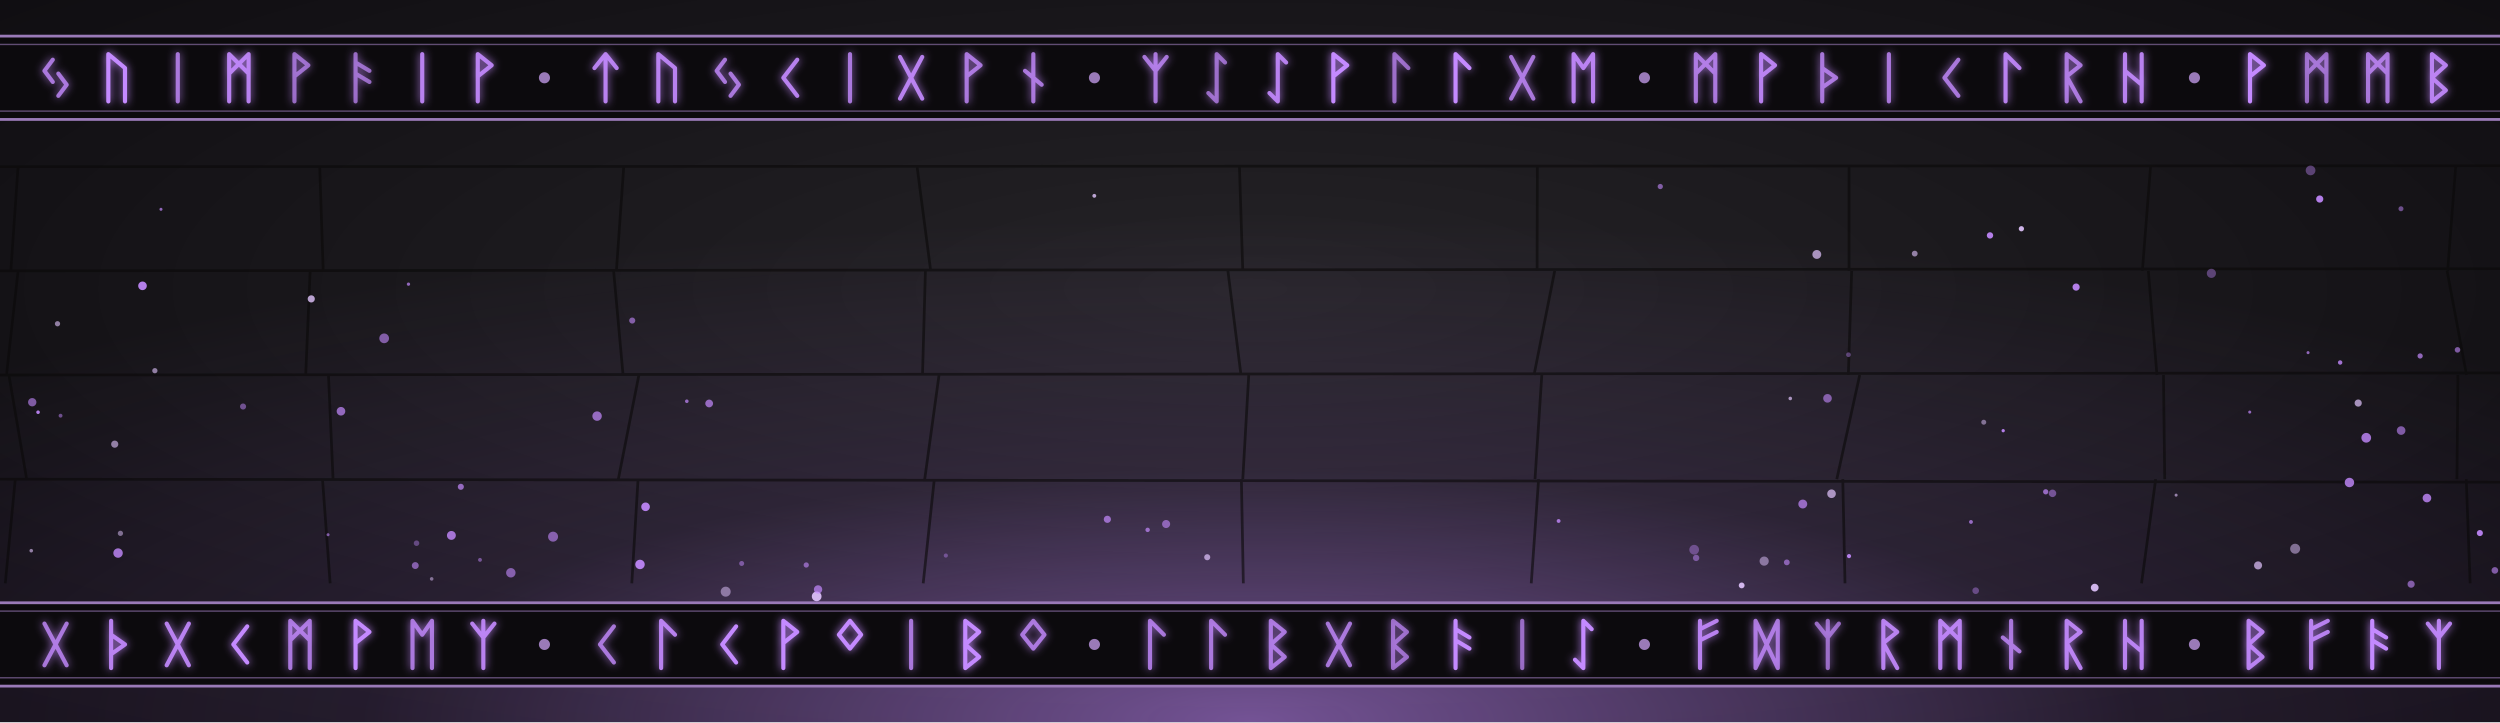
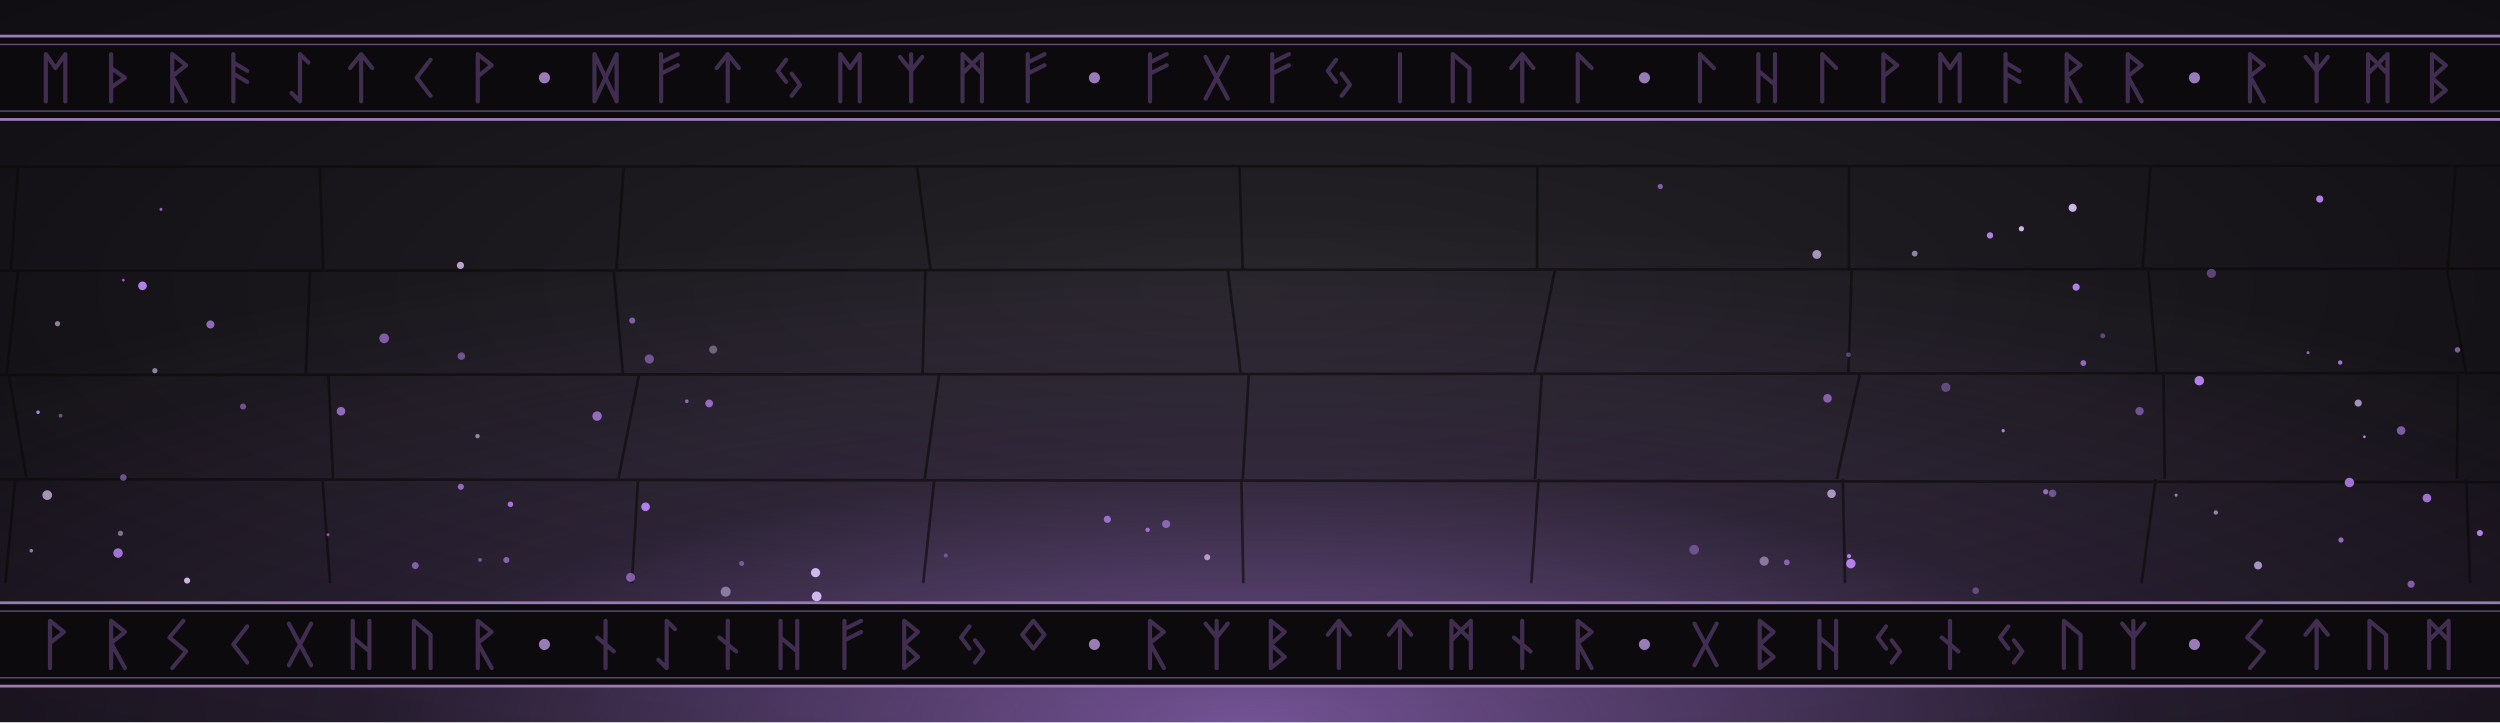
<svg xmlns="http://www.w3.org/2000/svg" viewBox="0 0 1800 520" preserveAspectRatio="xMidYMid slice">
  <defs>
    <radialGradient id="pedra" cx="50%" cy="40%" r="80%">
      <stop offset="0" stop-color="#252327" />
      <stop offset=".7" stop-color="#121014" />
      <stop offset="1" stop-color="#0c0a0d" />
    </radialGradient>
    <radialGradient id="brasa" cx="50%" cy="100%" r="70%">
      <stop offset="0" stop-color="#c48aff" stop-opacity=".55" />
      <stop offset=".5" stop-color="#c48aff" stop-opacity=".12" />
      <stop offset="1" stop-color="#c48aff" stop-opacity="0" />
    </radialGradient>
-     <filter id="acesa" x="-50%" y="-50%" width="200%" height="200%">
-       <feGaussianBlur stdDeviation="3" result="b" />
-       <feMerge>
-         <feMergeNode in="b" />
-         <feMergeNode in="SourceGraphic" />
-       </feMerge>
-     </filter>
  </defs>
  <rect width="1800" height="520" fill="url(#pedra)" />
  <rect width="1800" height="520" fill="url(#brasa)" />
  <g stroke="#0a0909" stroke-width="2" fill="none" opacity=".6">
    <line x1="0" y1="120" x2="1800" y2="119.349" />
    <line x1="13" y1="120" x2="7.8" y2="195" />
    <line x1="230.2" y1="120" x2="232.7" y2="195" />
    <line x1="449.1" y1="120" x2="443.8" y2="195" />
    <line x1="660.3" y1="120" x2="670.1" y2="195" />
    <line x1="892.4" y1="120" x2="894.8" y2="195" />
    <line x1="1106.9" y1="120" x2="1106.7" y2="195" />
    <line x1="1331.3" y1="120" x2="1331.3" y2="195" />
    <line x1="1548.4" y1="120" x2="1542.5" y2="195" />
    <line x1="1768.1" y1="120" x2="1762.3" y2="195" />
    <line x1="0" y1="195" x2="1800" y2="193.463" />
    <line x1="13" y1="195" x2="4.7" y2="270" />
    <line x1="223.3" y1="195" x2="220.1" y2="270" />
    <line x1="441.8" y1="195" x2="448.6" y2="270" />
    <line x1="666.3" y1="195" x2="664.2" y2="270" />
    <line x1="884.1" y1="195" x2="893.5" y2="270" />
    <line x1="1119.4" y1="195" x2="1104.5" y2="270" />
    <line x1="1333.2" y1="195" x2="1330.8" y2="270" />
    <line x1="1546.8" y1="195" x2="1553" y2="270" />
    <line x1="1761.9" y1="195" x2="1775.9" y2="270" />
    <line x1="0" y1="270" x2="1800" y2="268.523" />
    <line x1="6.4" y1="270" x2="19.2" y2="345" />
    <line x1="236.5" y1="270" x2="239.8" y2="345" />
    <line x1="460" y1="270" x2="445.2" y2="345" />
    <line x1="676.1" y1="270" x2="665.8" y2="345" />
    <line x1="899.1" y1="270" x2="894.8" y2="345" />
    <line x1="1110.1" y1="270" x2="1105.2" y2="345" />
    <line x1="1339" y1="270" x2="1322.5" y2="345" />
    <line x1="1557.7" y1="270" x2="1558.6" y2="345" />
    <line x1="1769.7" y1="270" x2="1769" y2="345" />
    <line x1="0" y1="345" x2="1800" y2="347.165" />
    <line x1="11" y1="345" x2="3.8" y2="420" />
    <line x1="232.2" y1="345" x2="237.7" y2="420" />
    <line x1="459.4" y1="345" x2="454.9" y2="420" />
    <line x1="672.7" y1="345" x2="664.7" y2="420" />
    <line x1="893.8" y1="345" x2="895.2" y2="420" />
    <line x1="1107.8" y1="345" x2="1102.5" y2="420" />
    <line x1="1326.8" y1="345" x2="1328.4" y2="420" />
    <line x1="1552.1" y1="345" x2="1541.9" y2="420" />
    <line x1="1775.7" y1="345" x2="1778.5" y2="420" />
  </g>
  <rect x="-4" y="26" width="1808" height="60" fill="#0c0a0d" stroke="#9a7ab8" stroke-width="2" />
  <line x1="0" y1="32" x2="1800" y2="32" stroke="#9a7ab8" stroke-width="1" opacity=".6" />
  <line x1="0" y1="80" x2="1800" y2="80" stroke="#9a7ab8" stroke-width="1" opacity=".6" />
-   <g fill="none" stroke="#c48aff" stroke-width="3" stroke-linecap="round" stroke-linejoin="round" filter="url(#acesa)">
-     <path transform="translate(30 39)" d="M8 4L2 12L8 20M12 14L18 22L12 30" opacity="0.8" />
-     <path transform="translate(74 39)" d="M4 34V0L16 10V34" opacity="1" />
-     <path transform="translate(118 39)" d="M10 0V34" opacity="0.8" />
-     <path transform="translate(162 39)" d="M3 34V0L17 14M17 34V0L3 14" opacity="0.9" />
-     <path transform="translate(206 39)" d="M6 34V0L16 8L6 16" opacity="0.7" />
-     <path transform="translate(250 39)" d="M6 0V34M6 6L16 12M6 14L16 20" opacity="0.7" />
-     <path transform="translate(294 39)" d="M10 0V34" opacity="0.9" />
-     <path transform="translate(338 39)" d="M6 34V0L16 8L6 16" opacity="0.9" />
-   </g>
  <circle cx="392" cy="56" r="4" fill="#9a7ab8" />
-   <g fill="none" stroke="#c48aff" stroke-width="3" stroke-linecap="round" stroke-linejoin="round" filter="url(#acesa)">
-     <path transform="translate(426 39)" d="M10 0V34M10 0L2 10M10 0L18 10" opacity="0.9" />
-     <path transform="translate(470 39)" d="M4 34V0L16 10V34" opacity="0.9" />
-     <path transform="translate(514 39)" d="M8 4L2 12L8 20M12 14L18 22L12 30" opacity="0.8" />
-     <path transform="translate(558 39)" d="M16 4L6 17L16 30" opacity="0.9" />
-     <path transform="translate(602 39)" d="M10 0V34" opacity="0.8" />
-     <path transform="translate(646 39)" d="M2 2L18 32M18 2L2 32" opacity="0.9" />
-     <path transform="translate(690 39)" d="M6 34V0L16 8L6 16" opacity="0.8" />
-     <path transform="translate(734 39)" d="M10 0V34M4 12L16 22" opacity="0.8" />
-   </g>
  <circle cx="788" cy="56" r="4" fill="#9a7ab8" />
-   <g fill="none" stroke="#c48aff" stroke-width="3" stroke-linecap="round" stroke-linejoin="round" filter="url(#acesa)">
-     <path transform="translate(822 39)" d="M10 0V34M10 12L2 2M10 12L18 2" opacity="0.8" />
-     <path transform="translate(866 39)" d="M10 0V34M10 0L16 6M10 34L4 28" opacity="0.7" />
-     <path transform="translate(910 39)" d="M10 0V34M10 0L16 6M10 34L4 28" opacity="0.9" />
-     <path transform="translate(954 39)" d="M6 34V0L16 8L6 16" opacity="1" />
-     <path transform="translate(998 39)" d="M6 0V34M6 0L16 10" opacity="0.7" />
-     <path transform="translate(1042 39)" d="M6 0V34M6 0L16 10" opacity="1" />
-     <path transform="translate(1086 39)" d="M2 2L18 32M18 2L2 32" opacity="0.8" />
-     <path transform="translate(1130 39)" d="M3 34V0L10 10L17 0V34" opacity="0.9" />
-   </g>
  <circle cx="1184" cy="56" r="4" fill="#9a7ab8" />
-   <g fill="none" stroke="#c48aff" stroke-width="3" stroke-linecap="round" stroke-linejoin="round" filter="url(#acesa)">
-     <path transform="translate(1218 39)" d="M3 34V0L17 14M17 34V0L3 14" opacity="0.8" />
-     <path transform="translate(1262 39)" d="M6 34V0L16 8L6 16" opacity="0.9" />
-     <path transform="translate(1306 39)" d="M6 0V34M6 10L16 17L6 24" opacity="0.8" />
-     <path transform="translate(1350 39)" d="M10 0V34" opacity="0.8" />
-     <path transform="translate(1394 39)" d="M16 4L6 17L16 30" opacity="0.8" />
-     <path transform="translate(1438 39)" d="M6 0V34M6 0L16 10" opacity="0.9" />
-     <path transform="translate(1482 39)" d="M6 34V0L16 8L6 16L16 34" opacity="0.8" />
-     <path transform="translate(1526 39)" d="M4 0V34M16 0V34M4 12L16 22" opacity="0.9" />
-   </g>
  <circle cx="1580" cy="56" r="4" fill="#9a7ab8" />
-   <g fill="none" stroke="#c48aff" stroke-width="3" stroke-linecap="round" stroke-linejoin="round" filter="url(#acesa)">
-     <path transform="translate(1614 39)" d="M6 34V0L16 8L6 16" opacity="1" />
-     <path transform="translate(1658 39)" d="M3 34V0L17 14M17 34V0L3 14" opacity="0.7" />
-     <path transform="translate(1702 39)" d="M3 34V0L17 14M17 34V0L3 14" opacity="0.8" />
-     <path transform="translate(1746 39)" d="M5 0V34M5 0L15 8L5 17L15 26L5 34" opacity="0.9" />
-   </g>
  <rect x="-4" y="434" width="1808" height="60" fill="#0c0a0d" stroke="#9a7ab8" stroke-width="2" />
  <line x1="0" y1="440" x2="1800" y2="440" stroke="#9a7ab8" stroke-width="1" opacity=".6" />
  <line x1="0" y1="488" x2="1800" y2="488" stroke="#9a7ab8" stroke-width="1" opacity=".6" />
-   <g fill="none" stroke="#c48aff" stroke-width="3" stroke-linecap="round" stroke-linejoin="round" filter="url(#acesa)">
-     <path transform="translate(30 447)" d="M2 2L18 32M18 2L2 32" opacity="0.8" />
-     <path transform="translate(74 447)" d="M6 0V34M6 10L16 17L6 24" opacity="0.9" />
-     <path transform="translate(118 447)" d="M2 2L18 32M18 2L2 32" opacity="0.9" />
-     <path transform="translate(162 447)" d="M16 4L6 17L16 30" opacity="1" />
-     <path transform="translate(206 447)" d="M3 34V0L17 14M17 34V0L3 14" opacity="0.8" />
-     <path transform="translate(250 447)" d="M6 34V0L16 8L6 16" opacity="1" />
-     <path transform="translate(294 447)" d="M3 34V0L10 10L17 0V34" opacity="0.8" />
-     <path transform="translate(338 447)" d="M10 0V34M10 12L2 2M10 12L18 2" opacity="0.9" />
+   <circle cx="392" cy="464" r="4" fill="#9a7ab8" />
+   <circle cx="788" cy="464" r="4" fill="#9a7ab8" />
+   <circle cx="1184" cy="464" r="4" fill="#9a7ab8" />
+   <circle cx="1580" cy="464" r="4" fill="#9a7ab8" />
+   <g fill="none" stroke="#c48aff" stroke-width="3" stroke-linecap="round" stroke-linejoin="round" opacity=".28">
+     <path transform="translate(30 39)" d="M3 34V0L10 10L17 0V34" />
+     <path transform="translate(74 39)" d="M6 0V34M6 10L16 17L6 24" />
+     <path transform="translate(118 39)" d="M6 34V0L16 8L6 16L16 34" />
+     <path transform="translate(162 39)" d="M6 0V34M6 6L16 12M6 14L16 20" />
+     <path transform="translate(206 39)" d="M10 0V34M10 0L16 6M10 34L4 28" />
+     <path transform="translate(250 39)" d="M10 0V34M10 0L2 10M10 0L18 10" />
+     <path transform="translate(294 39)" d="M16 4L6 17L16 30" />
+     <path transform="translate(338 39)" d="M6 34V0L16 8L6 16" />
+     <path transform="translate(426 39)" d="M2 0V34L18 0V34L2 0" />
+     <path transform="translate(470 39)" d="M6 0V34M6 6L18 0M6 14L18 8" />
+     <path transform="translate(514 39)" d="M10 0V34M10 0L2 10M10 0L18 10" />
+     <path transform="translate(558 39)" d="M8 4L2 12L8 20M12 14L18 22L12 30" />
+     <path transform="translate(602 39)" d="M3 34V0L10 10L17 0V34" />
+     <path transform="translate(646 39)" d="M10 0V34M10 12L2 2M10 12L18 2" />
+     <path transform="translate(690 39)" d="M3 34V0L17 14M17 34V0L3 14" />
+     <path transform="translate(734 39)" d="M6 0V34M6 6L18 0M6 14L18 8" />
+     <path transform="translate(822 39)" d="M6 0V34M6 6L18 0M6 14L18 8" />
+     <path transform="translate(866 39)" d="M2 2L18 32M18 2L2 32" />
+     <path transform="translate(910 39)" d="M6 0V34M6 6L18 0M6 14L18 8" />
+     <path transform="translate(954 39)" d="M8 4L2 12L8 20M12 14L18 22L12 30" />
+     <path transform="translate(998 39)" d="M10 0V34" />
+     <path transform="translate(1042 39)" d="M4 34V0L16 10V34" />
+     <path transform="translate(1086 39)" d="M10 0V34M10 0L2 10M10 0L18 10" />
+     <path transform="translate(1130 39)" d="M6 0V34M6 0L16 10" />
+     <path transform="translate(1218 39)" d="M6 0V34M6 0L16 10" />
+     <path transform="translate(1262 39)" d="M4 0V34M16 0V34M4 12L16 22" />
+     <path transform="translate(1306 39)" d="M6 0V34M6 0L16 10" />
+     <path transform="translate(1350 39)" d="M6 34V0L16 8L6 16" />
+     <path transform="translate(1394 39)" d="M3 34V0L10 10L17 0V34" />
+     <path transform="translate(1438 39)" d="M6 0V34M6 6L16 12M6 14L16 20" />
+     <path transform="translate(1482 39)" d="M6 34V0L16 8L6 16L16 34" />
+     <path transform="translate(1526 39)" d="M6 34V0L16 8L6 16L16 34" />
+     <path transform="translate(1614 39)" d="M6 34V0L16 8L6 16L16 34" />
+     <path transform="translate(1658 39)" d="M10 0V34M10 12L2 2M10 12L18 2" />
+     <path transform="translate(1702 39)" d="M3 34V0L17 14M17 34V0L3 14" />
+     <path transform="translate(1746 39)" d="M5 0V34M5 0L15 8L5 17L15 26L5 34" />
+     <path transform="translate(30 447)" d="M6 34V0L16 8L6 16" />
+     <path transform="translate(74 447)" d="M6 34V0L16 8L6 16L16 34" />
+     <path transform="translate(118 447)" d="M14 0L4 12L16 22L6 34" />
+     <path transform="translate(162 447)" d="M16 4L6 17L16 30" />
+     <path transform="translate(206 447)" d="M2 2L18 32M18 2L2 32" />
+     <path transform="translate(250 447)" d="M4 0V34M16 0V34M4 12L16 22" />
+     <path transform="translate(294 447)" d="M4 34V0L16 10V34" />
+     <path transform="translate(338 447)" d="M6 34V0L16 8L6 16L16 34" />
+     <path transform="translate(426 447)" d="M10 0V34M4 12L16 22" />
+     <path transform="translate(470 447)" d="M10 0V34M10 0L16 6M10 34L4 28" />
+     <path transform="translate(514 447)" d="M10 0V34M4 12L16 22" />
+     <path transform="translate(558 447)" d="M4 0V34M16 0V34M4 12L16 22" />
+     <path transform="translate(602 447)" d="M6 0V34M6 6L18 0M6 14L18 8" />
+     <path transform="translate(646 447)" d="M5 0V34M5 0L15 8L5 17L15 26L5 34" />
+     <path transform="translate(690 447)" d="M8 4L2 12L8 20M12 14L18 22L12 30" />
+     <path transform="translate(734 447)" d="M10 0L18 10L10 20L2 10Z" />
+     <path transform="translate(822 447)" d="M6 34V0L16 8L6 16L16 34" />
+     <path transform="translate(866 447)" d="M10 0V34M10 12L2 2M10 12L18 2" />
+     <path transform="translate(910 447)" d="M5 0V34M5 0L15 8L5 17L15 26L5 34" />
+     <path transform="translate(954 447)" d="M10 0V34M10 0L2 10M10 0L18 10" />
+     <path transform="translate(998 447)" d="M10 0V34M10 0L2 10M10 0L18 10" />
+     <path transform="translate(1042 447)" d="M3 34V0L17 14M17 34V0L3 14" />
+     <path transform="translate(1086 447)" d="M10 0V34M4 12L16 22" />
+     <path transform="translate(1130 447)" d="M6 34V0L16 8L6 16L16 34" />
+     <path transform="translate(1218 447)" d="M2 2L18 32M18 2L2 32" />
+     <path transform="translate(1262 447)" d="M5 0V34M5 0L15 8L5 17L15 26L5 34" />
+     <path transform="translate(1306 447)" d="M4 0V34M16 0V34M4 12L16 22" />
+     <path transform="translate(1350 447)" d="M8 4L2 12L8 20M12 14L18 22L12 30" />
+     <path transform="translate(1394 447)" d="M10 0V34M4 12L16 22" />
+     <path transform="translate(1438 447)" d="M8 4L2 12L8 20M12 14L18 22L12 30" />
+     <path transform="translate(1482 447)" d="M4 34V0L16 10V34" />
+     <path transform="translate(1526 447)" d="M10 0V34M10 12L2 2M10 12L18 2" />
+     <path transform="translate(1614 447)" d="M14 0L4 12L16 22L6 34" />
+     <path transform="translate(1658 447)" d="M10 0V34M10 0L2 10M10 0L18 10" />
+     <path transform="translate(1702 447)" d="M4 34V0L16 10V34" />
+     <path transform="translate(1746 447)" d="M3 34V0L17 14M17 34V0L3 14" />
  </g>
-   <circle cx="392" cy="464" r="4" fill="#9a7ab8" />
-   <g fill="none" stroke="#c48aff" stroke-width="3" stroke-linecap="round" stroke-linejoin="round" filter="url(#acesa)">
-     <path transform="translate(426 447)" d="M16 4L6 17L16 30" opacity="0.8" />
-     <path transform="translate(470 447)" d="M6 0V34M6 0L16 10" opacity="0.9" />
-     <path transform="translate(514 447)" d="M16 4L6 17L16 30" opacity="1" />
-     <path transform="translate(558 447)" d="M6 34V0L16 8L6 16" opacity="1" />
-     <path transform="translate(602 447)" d="M10 0L18 10L10 20L2 10Z" opacity="1" />
-     <path transform="translate(646 447)" d="M10 0V34" opacity="0.8" />
-     <path transform="translate(690 447)" d="M5 0V34M5 0L15 8L5 17L15 26L5 34" opacity="1" />
-     <path transform="translate(734 447)" d="M10 0L18 10L10 20L2 10Z" opacity="0.8" />
-   </g>
-   <circle cx="788" cy="464" r="4" fill="#9a7ab8" />
-   <g fill="none" stroke="#c48aff" stroke-width="3" stroke-linecap="round" stroke-linejoin="round" filter="url(#acesa)">
-     <path transform="translate(822 447)" d="M6 0V34M6 0L16 10" opacity="0.8" />
-     <path transform="translate(866 447)" d="M6 0V34M6 0L16 10" opacity="0.8" />
-     <path transform="translate(910 447)" d="M5 0V34M5 0L15 8L5 17L15 26L5 34" opacity="0.8" />
-     <path transform="translate(954 447)" d="M2 2L18 32M18 2L2 32" opacity="0.8" />
-     <path transform="translate(998 447)" d="M5 0V34M5 0L15 8L5 17L15 26L5 34" opacity="0.7" />
-     <path transform="translate(1042 447)" d="M6 0V34M6 6L16 12M6 14L16 20" opacity="1" />
-     <path transform="translate(1086 447)" d="M10 0V34" opacity="0.7" />
-     <path transform="translate(1130 447)" d="M10 0V34M10 0L16 6M10 34L4 28" opacity="1" />
-   </g>
-   <circle cx="1184" cy="464" r="4" fill="#9a7ab8" />
-   <g fill="none" stroke="#c48aff" stroke-width="3" stroke-linecap="round" stroke-linejoin="round" filter="url(#acesa)">
-     <path transform="translate(1218 447)" d="M6 0V34M6 6L18 0M6 14L18 8" opacity="0.9" />
-     <path transform="translate(1262 447)" d="M2 0V34L18 0V34L2 0" opacity="0.8" />
-     <path transform="translate(1306 447)" d="M10 0V34M10 12L2 2M10 12L18 2" opacity="0.7" />
-     <path transform="translate(1350 447)" d="M6 34V0L16 8L6 16L16 34" opacity="0.9" />
-     <path transform="translate(1394 447)" d="M3 34V0L17 14M17 34V0L3 14" opacity="0.9" />
-     <path transform="translate(1438 447)" d="M10 0V34M4 12L16 22" opacity="0.8" />
-     <path transform="translate(1482 447)" d="M6 34V0L16 8L6 16L16 34" opacity="0.9" />
-     <path transform="translate(1526 447)" d="M4 0V34M16 0V34M4 12L16 22" opacity="0.9" />
-   </g>
-   <circle cx="1580" cy="464" r="4" fill="#9a7ab8" />
-   <g fill="none" stroke="#c48aff" stroke-width="3" stroke-linecap="round" stroke-linejoin="round" filter="url(#acesa)">
-     <path transform="translate(1614 447)" d="M5 0V34M5 0L15 8L5 17L15 26L5 34" opacity="0.9" />
-     <path transform="translate(1658 447)" d="M6 0V34M6 6L18 0M6 14L18 8" opacity="0.9" />
-     <path transform="translate(1702 447)" d="M6 0V34M6 6L16 12M6 14L16 20" opacity="1" />
-     <path transform="translate(1746 447)" d="M10 0V34M10 12L2 2M10 12L18 2" opacity="0.9" />
-   </g>
+   <circle cx="134.7" cy="418" r="2.2" fill="#e2c5ff" opacity="0.9" />
+   <circle cx="88.8" cy="201.7" r="1" fill="#c48aff" opacity="0.7" />
+   <circle cx="88.8" cy="343.8" r="2.4" fill="#c48aff" opacity="0.5" />
+   <circle cx="332.2" cy="256.4" r="2.7" fill="#c48aff" opacity="0.5" />
+   <circle cx="587.2" cy="412.3" r="3.3" fill="#e2c5ff" opacity="0.9" />
+   <circle cx="1500" cy="261.4" r="2.1" fill="#c48aff" opacity="0.7" />
+   <circle cx="1514" cy="241.8" r="1.8" fill="#c48aff" opacity="0.4" />
+   <circle cx="343.8" cy="314" r="1.6" fill="#e2c5ff" opacity="0.6" />
+   <circle cx="1595.4" cy="369" r="1.6" fill="#e2c5ff" opacity="0.6" />
+   <circle cx="1401" cy="278.9" r="3.3" fill="#c48aff" opacity="0.4" />
+   <circle cx="1540.5" cy="296" r="3" fill="#c48aff" opacity="0.5" />
+   <circle cx="331.5" cy="191.1" r="2.6" fill="#e2c5ff" opacity="0.8" />
+   <circle cx="454" cy="415.7" r="3.2" fill="#c48aff" opacity="0.6" />
+   <circle cx="1685.5" cy="388.8" r="1.9" fill="#c48aff" opacity="0.7" />
+   <circle cx="467.5" cy="258.5" r="3.3" fill="#c48aff" opacity="0.5" />
+   <circle cx="1583.5" cy="274.1" r="3.4" fill="#c48aff" opacity="0.9" />
+   <circle cx="1332.6" cy="405.8" r="3.4" fill="#c48aff" opacity="0.9" />
+   <circle cx="364.6" cy="403.2" r="2.2" fill="#c48aff" opacity="0.6" />
+   <circle cx="513.5" cy="251.7" r="2.9" fill="#e2c5ff" opacity="0.4" />
+   <circle cx="1702.4" cy="314.5" r="1" fill="#c48aff" opacity="0.9" />
+   <circle cx="34" cy="356.5" r="3.5" fill="#e2c5ff" opacity="0.7" />
+   <circle cx="151.5" cy="233.6" r="2.9" fill="#c48aff" opacity="0.7" />
+   <circle cx="367.5" cy="363.1" r="2" fill="#c48aff" opacity="0.8" />
+   <circle cx="1492.3" cy="149.6" r="2.9" fill="#e2c5ff" opacity="0.9" />
  <circle cx="1684.9" cy="261" r="1.6" fill="#c48aff" opacity="0.8" />
  <circle cx="1736" cy="420.6" r="2.6" fill="#c48aff" opacity="0.6" />
  <circle cx="1422.5" cy="425.3" r="2.4" fill="#c48aff" opacity="0.4" />
  <circle cx="1625.8" cy="407.1" r="2.9" fill="#e2c5ff" opacity="0.7" />
  <circle cx="1455.4" cy="164.7" r="1.9" fill="#e2c5ff" opacity="0.9" />
  <circle cx="588" cy="429.4" r="3.5" fill="#e2c5ff" opacity="0.9" />
  <circle cx="331.8" cy="350.5" r="2.2" fill="#c48aff" opacity="0.7" />
  <circle cx="236.2" cy="385" r="1.1" fill="#c48aff" opacity="0.6" />
  <circle cx="534" cy="405.7" r="1.8" fill="#c48aff" opacity="0.5" />
  <circle cx="1691.6" cy="347.4" r="3.4" fill="#c48aff" opacity="0.8" />
  <circle cx="27.4" cy="296.8" r="1.3" fill="#c48aff" opacity="0.9" />
  <circle cx="1330.9" cy="255.4" r="1.7" fill="#c48aff" opacity="0.4" />
  <circle cx="1592.2" cy="196.8" r="3.3" fill="#c48aff" opacity="0.4" />
  <circle cx="111.5" cy="266.9" r="1.9" fill="#e2c5ff" opacity="0.6" />
  <circle cx="494.5" cy="288.9" r="1.3" fill="#c48aff" opacity="0.7" />
  <circle cx="115.9" cy="150.7" r="1.1" fill="#c48aff" opacity="0.7" />
  <circle cx="1769.4" cy="251.9" r="2" fill="#c48aff" opacity="0.6" />
  <circle cx="681" cy="400" r="1.5" fill="#c48aff" opacity="0.4" />
  <circle cx="102.6" cy="205.8" r="3.1" fill="#c48aff" opacity="0.9" />
  <circle cx="839.6" cy="377.3" r="2.9" fill="#c48aff" opacity="0.6" />
  <circle cx="1318.7" cy="355.5" r="3.1" fill="#e2c5ff" opacity="0.7" />
  <circle cx="175" cy="292.7" r="2.2" fill="#c48aff" opacity="0.5" />
  <circle cx="1195.4" cy="134.3" r="1.9" fill="#c48aff" opacity="0.6" />
  <circle cx="1270.2" cy="404" r="3.3" fill="#e2c5ff" opacity="0.5" />
  <circle cx="1331.3" cy="400.4" r="1.5" fill="#c48aff" opacity="0.9" />
  <circle cx="86.7" cy="384" r="1.9" fill="#e2c5ff" opacity="0.5" />
  <circle cx="522.5" cy="426" r="3.6" fill="#e2c5ff" opacity="0.5" />
  <circle cx="464.8" cy="364.9" r="3.1" fill="#c48aff" opacity="0.9" />
  <circle cx="1432.8" cy="169.5" r="2.3" fill="#c48aff" opacity="0.9" />
  <circle cx="1566.8" cy="356.5" r="1.1" fill="#e2c5ff" opacity="0.6" />
  <circle cx="85" cy="398.2" r="3.4" fill="#c48aff" opacity="0.8" />
  <circle cx="826.3" cy="381.5" r="1.6" fill="#c48aff" opacity="0.7" />
  <circle cx="797.3" cy="373.9" r="2.6" fill="#c48aff" opacity="0.7" />
  <circle cx="429.9" cy="299.6" r="3.4" fill="#c48aff" opacity="0.7" />
  <circle cx="1472.9" cy="354.1" r="1.9" fill="#c48aff" opacity="0.7" />
  <circle cx="1670.2" cy="143.3" r="2.6" fill="#c48aff" opacity="0.9" />
  <circle cx="1728.8" cy="310" r="3.1" fill="#c48aff" opacity="0.6" />
  <circle cx="345.6" cy="403.1" r="1.4" fill="#c48aff" opacity="0.5" />
  <circle cx="1494.8" cy="206.7" r="2.6" fill="#c48aff" opacity="0.9" />
  <circle cx="1378.6" cy="182.6" r="2.1" fill="#e2c5ff" opacity="0.6" />
  <circle cx="455.2" cy="230.8" r="2.2" fill="#c48aff" opacity="0.6" />
  <circle cx="1219.8" cy="395.8" r="3.5" fill="#c48aff" opacity="0.4" />
  <circle cx="1785.5" cy="383.8" r="2.2" fill="#c48aff" opacity="0.9" />
  <circle cx="1315.8" cy="286.8" r="3.1" fill="#c48aff" opacity="0.6" />
  <circle cx="1697.9" cy="290.2" r="2.6" fill="#e2c5ff" opacity="0.7" />
  <circle cx="1308.1" cy="183.2" r="3.2" fill="#e2c5ff" opacity="0.7" />
  <circle cx="245.5" cy="296.1" r="3.1" fill="#c48aff" opacity="0.7" />
  <circle cx="510.6" cy="290.5" r="2.8" fill="#c48aff" opacity="0.7" />
  <circle cx="1661.8" cy="253.9" r="1.1" fill="#c48aff" opacity="0.7" />
  <circle cx="869.2" cy="401.2" r="2.2" fill="#e2c5ff" opacity="0.7" />
  <circle cx="1477.8" cy="355.2" r="2.7" fill="#c48aff" opacity="0.5" />
  <circle cx="1286.5" cy="404.9" r="2.1" fill="#c48aff" opacity="0.6" />
  <circle cx="41.4" cy="233.1" r="1.9" fill="#e2c5ff" opacity="0.6" />
  <circle cx="1747.4" cy="358.6" r="3.1" fill="#c48aff" opacity="0.8" />
  <circle cx="43.6" cy="299.3" r="1.4" fill="#c48aff" opacity="0.5" />
  <circle cx="276.6" cy="243.6" r="3.5" fill="#c48aff" opacity="0.6" />
  <circle cx="299" cy="407.2" r="2.5" fill="#c48aff" opacity="0.6" />
  <circle cx="1442.3" cy="310.1" r="1.2" fill="#c48aff" opacity="0.9" />
  <circle cx="22.5" cy="396.5" r="1.3" fill="#e2c5ff" opacity="0.6" />
-   <circle cx="787.9" cy="141" r="1.4" fill="#e2c5ff" opacity="0.8" />
-   <circle cx="299.9" cy="391.1" r="2" fill="#c48aff" opacity="0.4" />
-   <circle cx="1742.5" cy="256.3" r="1.9" fill="#c48aff" opacity="0.7" />
-   <circle cx="1728.7" cy="150.3" r="1.8" fill="#c48aff" opacity="0.5" />
-   <circle cx="460.8" cy="406.4" r="3.4" fill="#c48aff" opacity="0.9" />
-   <circle cx="1221.2" cy="401.7" r="2.3" fill="#c48aff" opacity="0.5" />
-   <circle cx="1289" cy="286.9" r="1.3" fill="#e2c5ff" opacity="0.7" />
-   <circle cx="294.1" cy="204.6" r="1.2" fill="#c48aff" opacity="0.7" />
-   <circle cx="224.1" cy="215.2" r="2.6" fill="#e2c5ff" opacity="0.8" />
-   <circle cx="325" cy="385.5" r="3.2" fill="#c48aff" opacity="0.8" />
-   <circle cx="1619.8" cy="296.7" r="1.1" fill="#c48aff" opacity="0.7" />
-   <circle cx="82.6" cy="319.8" r="2.6" fill="#e2c5ff" opacity="0.6" />
-   <circle cx="580.5" cy="406.8" r="1.9" fill="#c48aff" opacity="0.6" />
-   <circle cx="1428.3" cy="304" r="1.8" fill="#e2c5ff" opacity="0.5" />
-   <circle cx="23.2" cy="289.6" r="3" fill="#c48aff" opacity="0.6" />
-   <circle cx="1796.3" cy="410.7" r="2.4" fill="#c48aff" opacity="0.6" />
-   <circle cx="1508.2" cy="423.1" r="2.8" fill="#e2c5ff" opacity="0.9" />
-   <circle cx="1254" cy="421.5" r="2.1" fill="#e2c5ff" opacity="0.9" />
-   <circle cx="589" cy="424.4" r="3" fill="#c48aff" opacity="0.7" />
-   <circle cx="1122.2" cy="375.1" r="1.4" fill="#c48aff" opacity="0.8" />
-   <circle cx="1298" cy="362.9" r="3.2" fill="#c48aff" opacity="0.7" />
-   <circle cx="1652.5" cy="395.1" r="3.6" fill="#e2c5ff" opacity="0.5" />
-   <circle cx="1663.6" cy="122.7" r="3.5" fill="#c48aff" opacity="0.4" />
-   <circle cx="310.8" cy="416.8" r="1.3" fill="#e2c5ff" opacity="0.5" />
-   <circle cx="367.8" cy="412.4" r="3.4" fill="#c48aff" opacity="0.6" />
-   <circle cx="1703.7" cy="315.2" r="3.5" fill="#c48aff" opacity="0.8" />
-   <circle cx="1419.1" cy="375.8" r="1.4" fill="#c48aff" opacity="0.7" />
-   <circle cx="398.2" cy="386.4" r="3.6" fill="#c48aff" opacity="0.6" />
</svg>
